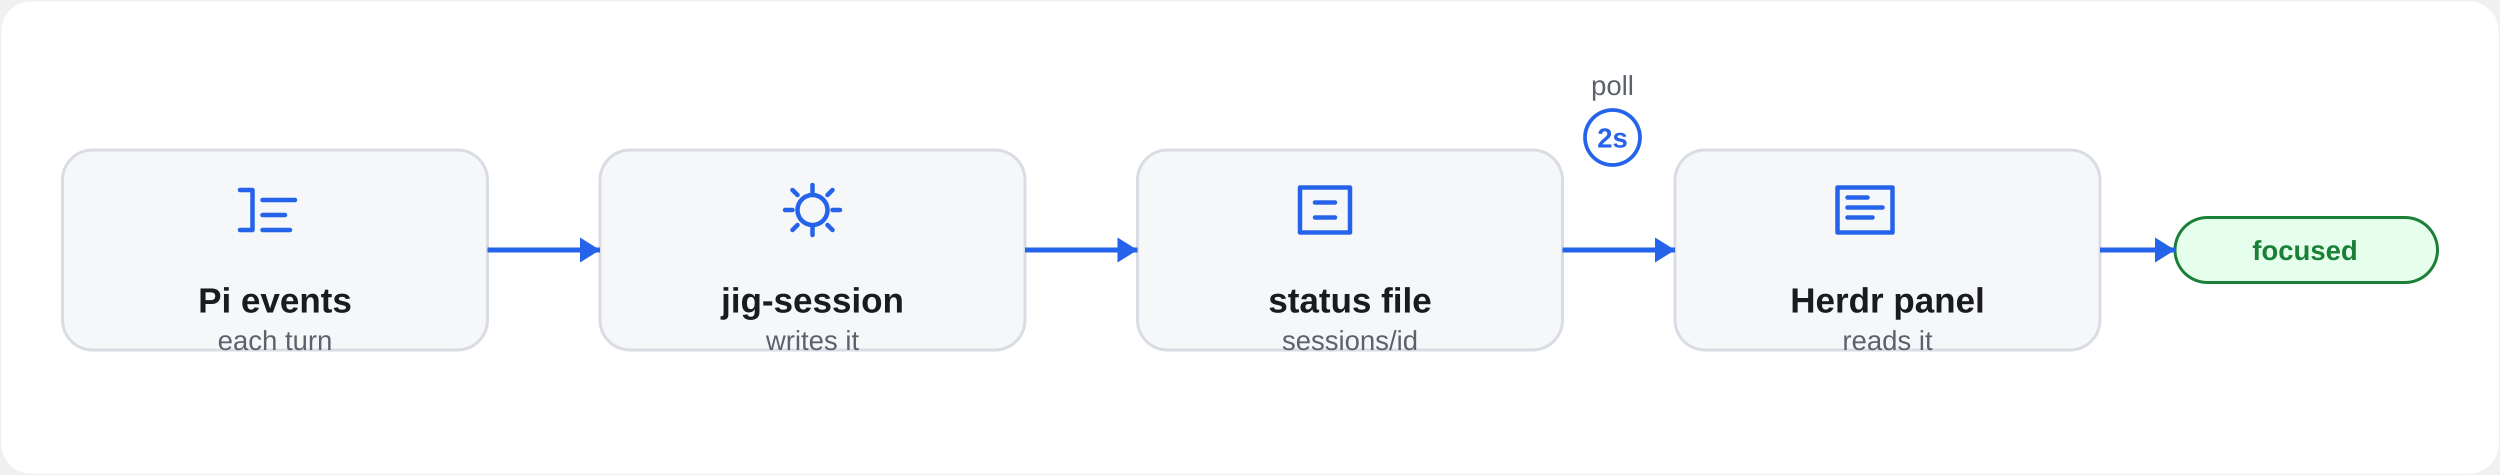
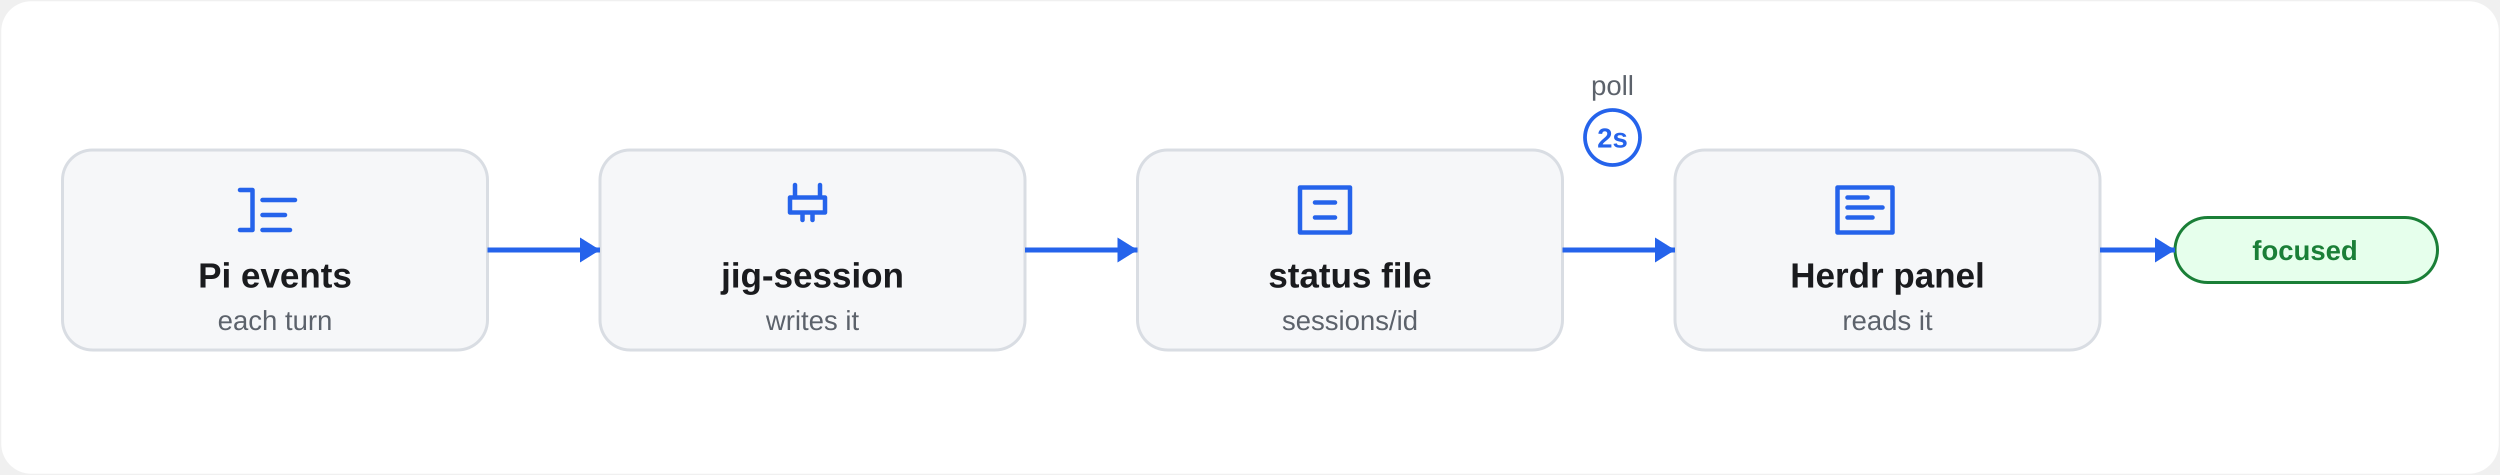
<svg xmlns="http://www.w3.org/2000/svg" width="1000" height="190" viewBox="0 0 1000 190" role="img" aria-label="Pi tells jig-session about each event; jig-session writes the session's status file by a temporary file and a rename; the Herdr panel reads the files every two seconds while it is shown and draws the focused session." font-family="IBM Plex Sans, Segoe UI, Arial, sans-serif">
  <style>
    .bg{fill:#fff}.node{fill:#f6f7f9;stroke:#d9dde3;stroke-width:1.2}.label{fill:#1a1b1e;font-size:14px;font-weight:700}
    .sub{fill:#5c626b;font-size:11px}.accent{fill:none;stroke:#2563eb;stroke-width:1.8;stroke-linecap:round;stroke-linejoin:round}
    .path{fill:none;stroke:#2563eb;stroke-width:2}.arrowhead{fill:#2563eb}.marker{fill:#fff;stroke:#2563eb;stroke-width:1.5}
    .glyph{fill:#2563eb;font-size:11px;font-weight:700}.chip{fill:#e6ffec;stroke:#1a7f37;stroke-width:1.2}.chip-text{fill:#1a7f37;font-size:11px;font-weight:700}
    @media (prefers-color-scheme: dark){
      .bg{fill:#111113}.node{fill:#18181b;stroke:#2c2c31}.label{fill:#e7e7ea}.sub{fill:#9a9aa2}
      .accent{stroke:#7aa2f7}.path{stroke:#7aa2f7}.arrowhead{fill:#7aa2f7}.marker{fill:#18181b;stroke:#7aa2f7}
      .glyph{fill:#7aa2f7}.chip{fill:#14251a;stroke:#6ccb8a}.chip-text{fill:#6ccb8a}
    }
  </style>
  <rect class="bg" x="0.5" y="0.5" width="999" height="189" rx="12" />
  <rect class="node" x="25" y="60" width="170" height="80" rx="12" />
  <path class="accent" d="M96 76 h5 v16 h-5 M105 80 h13 M105 86 h9 M105 92 h11" />
-   <text class="label" x="110" y="125" text-anchor="middle">Pi events</text>
-   <text class="sub" x="110" y="140" text-anchor="middle">each turn</text>
+   <text class="label" x="110" y="115" text-anchor="middle">Pi events</text>
+   <text class="sub" x="110" y="132" text-anchor="middle">each turn</text>
  <rect class="node" x="240" y="60" width="170" height="80" rx="12" />
-   <circle class="accent" cx="325" cy="84" r="6" />
-   <path class="accent" d="M325 74 v3 M325 91 v3 M314 84 h3 M333 84 h3 M317 76 l2 2 M333 76 l-2 2 M317 92 l2 -2 M333 92 l-2 -2" />
-   <text class="label" x="325" y="125" text-anchor="middle">jig-session</text>
-   <text class="sub" x="325" y="140" text-anchor="middle">writes it</text>
+   <path class="accent" d="M318 79 v-5 M328 79 v-5 M316 79 h14 v6 h-14 z M321 85 v3 M325 85 v3" />
+   <text class="label" x="325" y="115" text-anchor="middle">jig-session</text>
+   <text class="sub" x="325" y="132" text-anchor="middle">writes it</text>
  <rect class="node" x="455" y="60" width="170" height="80" rx="12" />
  <path class="accent" d="M520 75 h20 v18 h-20 z M526 81 h8 M526 87 h8 M526 93 h6" />
-   <text class="label" x="540" y="125" text-anchor="middle">status file</text>
-   <text class="sub" x="540" y="140" text-anchor="middle">sessions/id</text>
+   <text class="label" x="540" y="115" text-anchor="middle">status file</text>
+   <text class="sub" x="540" y="132" text-anchor="middle">sessions/id</text>
  <rect class="node" x="670" y="60" width="170" height="80" rx="12" />
  <path class="accent" d="M735 75 h22 v18 h-22 z M739 79 h8 M739 83 h14 M739 87 h10" />
-   <text class="label" x="755" y="125" text-anchor="middle">Herdr panel</text>
-   <text class="sub" x="755" y="140" text-anchor="middle">reads it</text>
+   <text class="label" x="755" y="115" text-anchor="middle">Herdr panel</text>
+   <text class="sub" x="755" y="132" text-anchor="middle">reads it</text>
  <path class="path" d="M195 100 H240" />
  <path id="sessionfile-arrow-1" class="arrowhead" d="M232 95 L240 100 L232 105 z" />
  <path class="path" d="M410 100 H455" />
  <path id="sessionfile-arrow-2" class="arrowhead" d="M447 95 L455 100 L447 105 z" />
  <path class="path" d="M625 100 H670" />
  <path id="sessionfile-arrow-3" class="arrowhead" d="M662 95 L670 100 L662 105 z" />
  <circle class="marker" cx="645" cy="55" r="11" />
  <text class="glyph" x="645" y="59" text-anchor="middle">2s</text>
  <text class="sub" x="645" y="38" text-anchor="middle">poll</text>
  <rect class="chip" x="870" y="87" width="105" height="26" rx="13" />
  <text class="chip-text" x="922" y="104" text-anchor="middle">focused</text>
  <path class="path" d="M840 100 H870" />
  <path id="sessionfile-arrow-4" class="arrowhead" d="M862 95 L870 100 L862 105 z" />
</svg>
